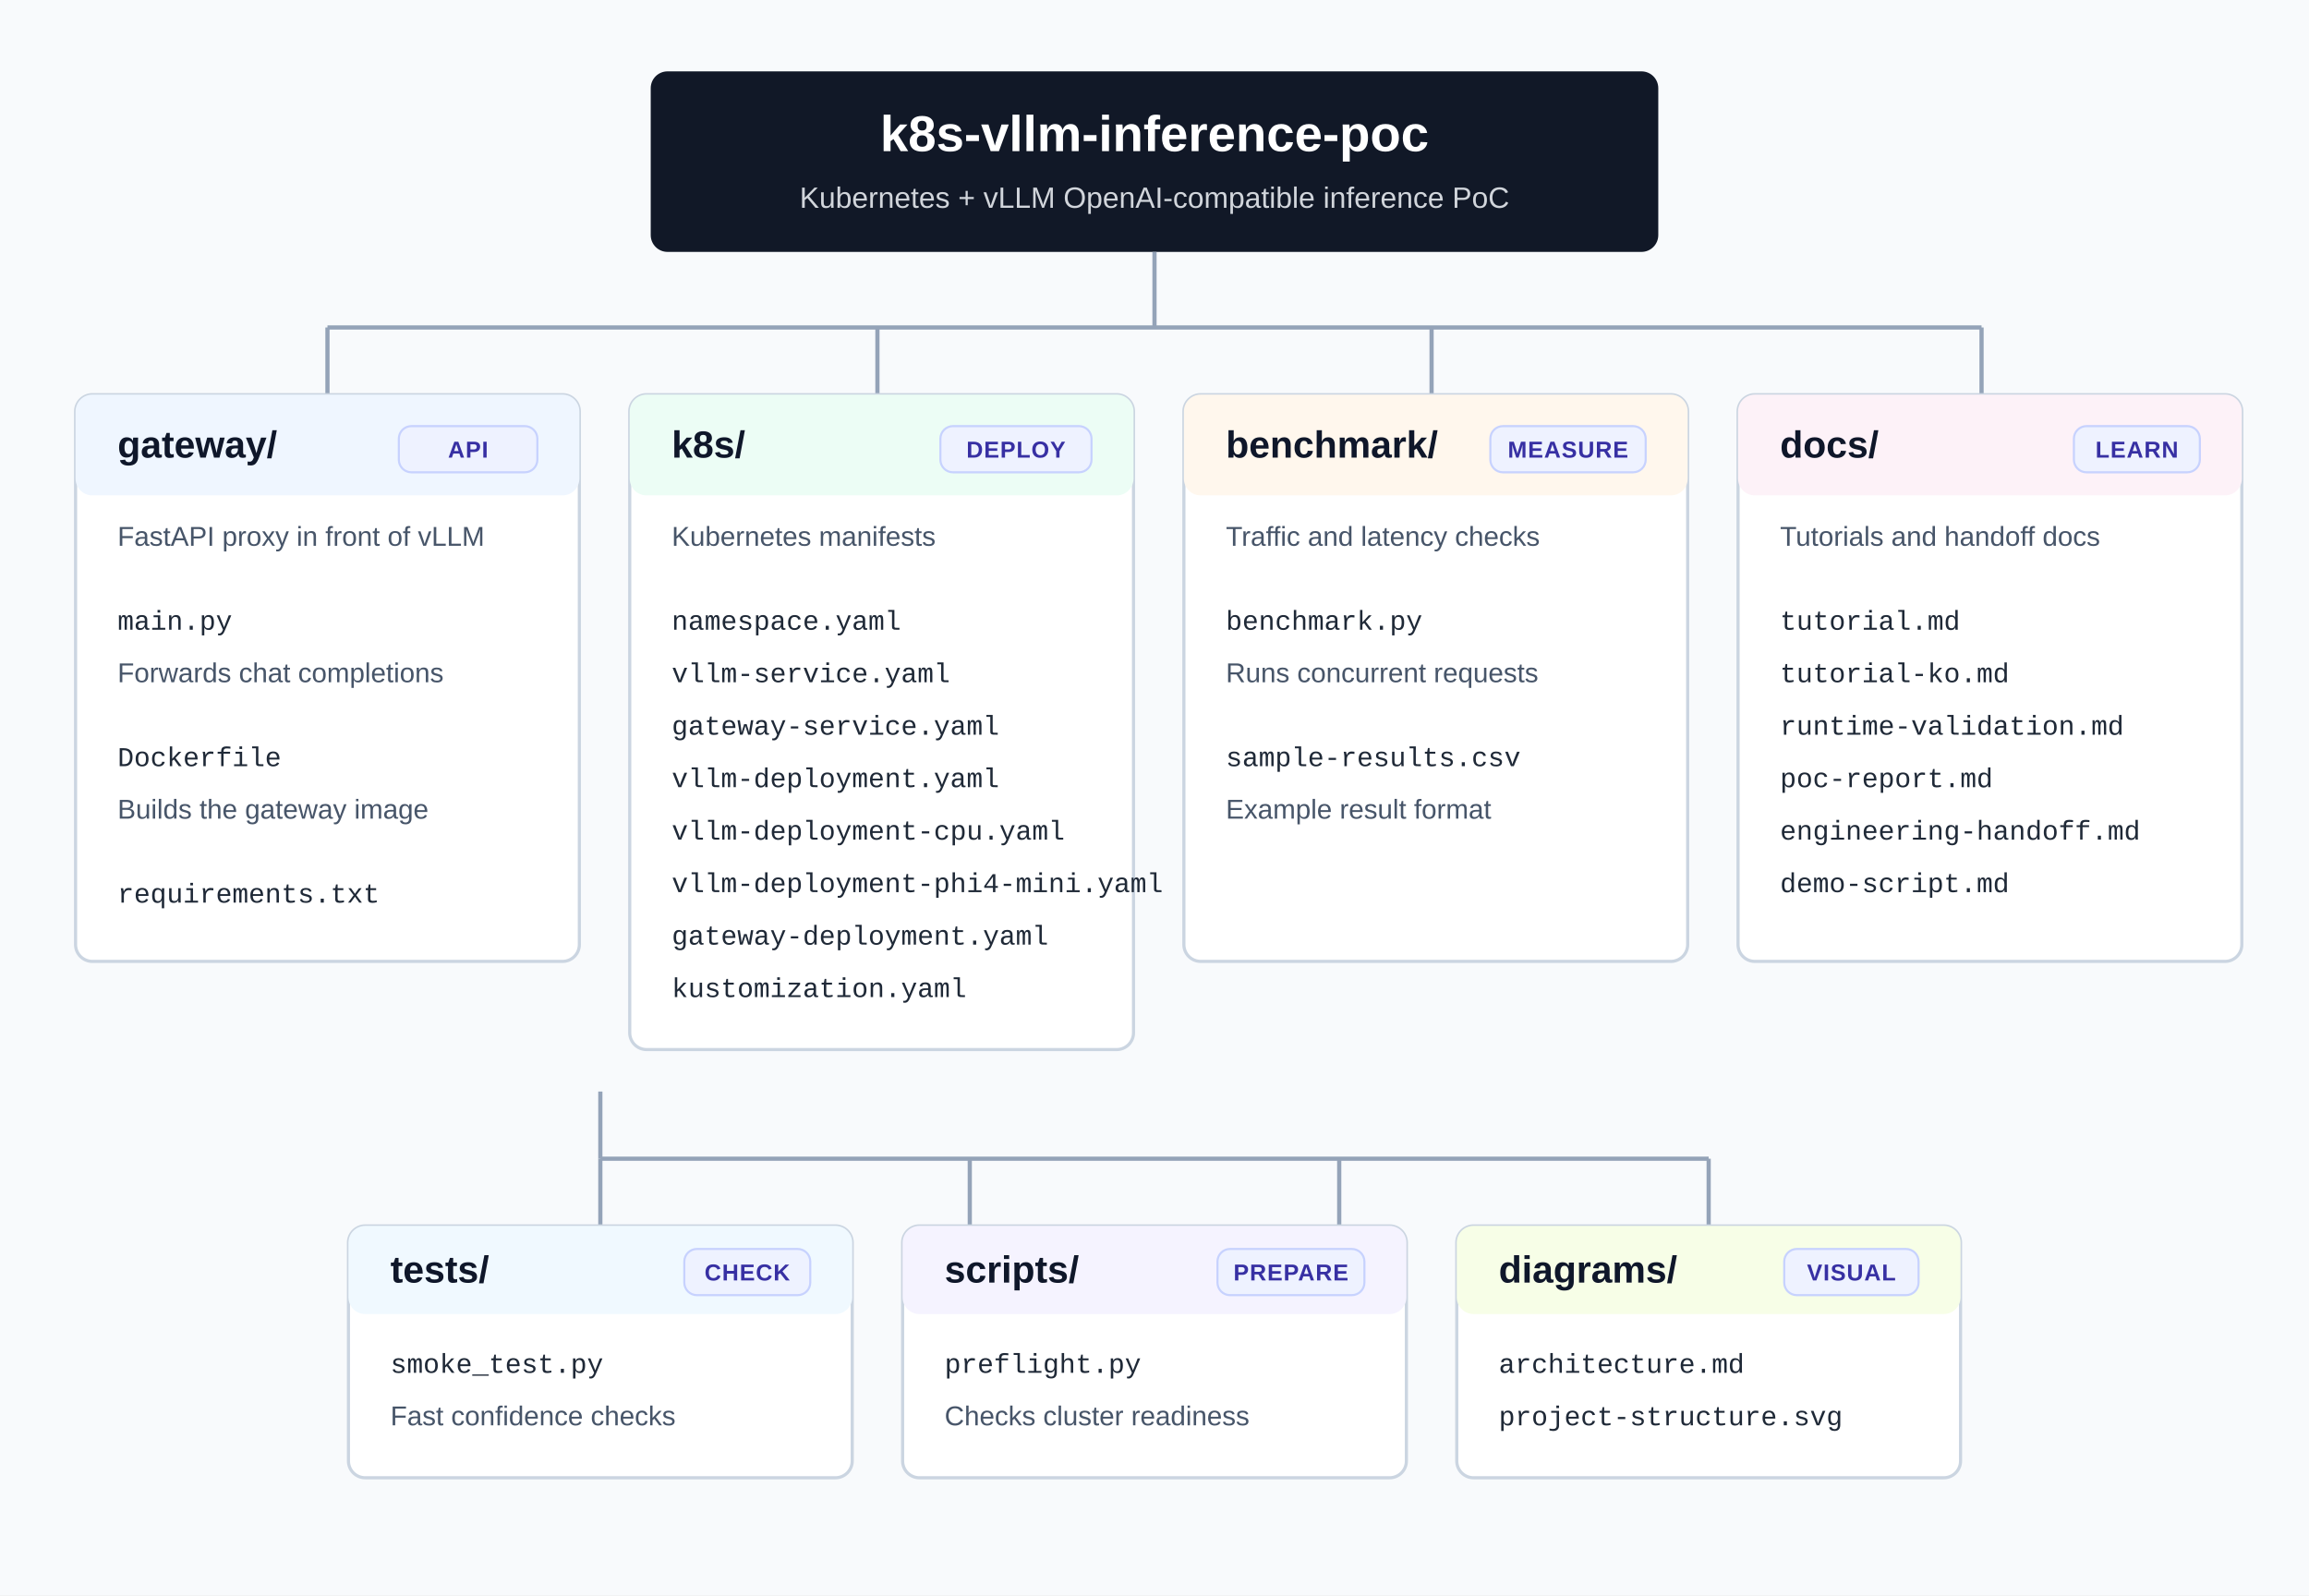
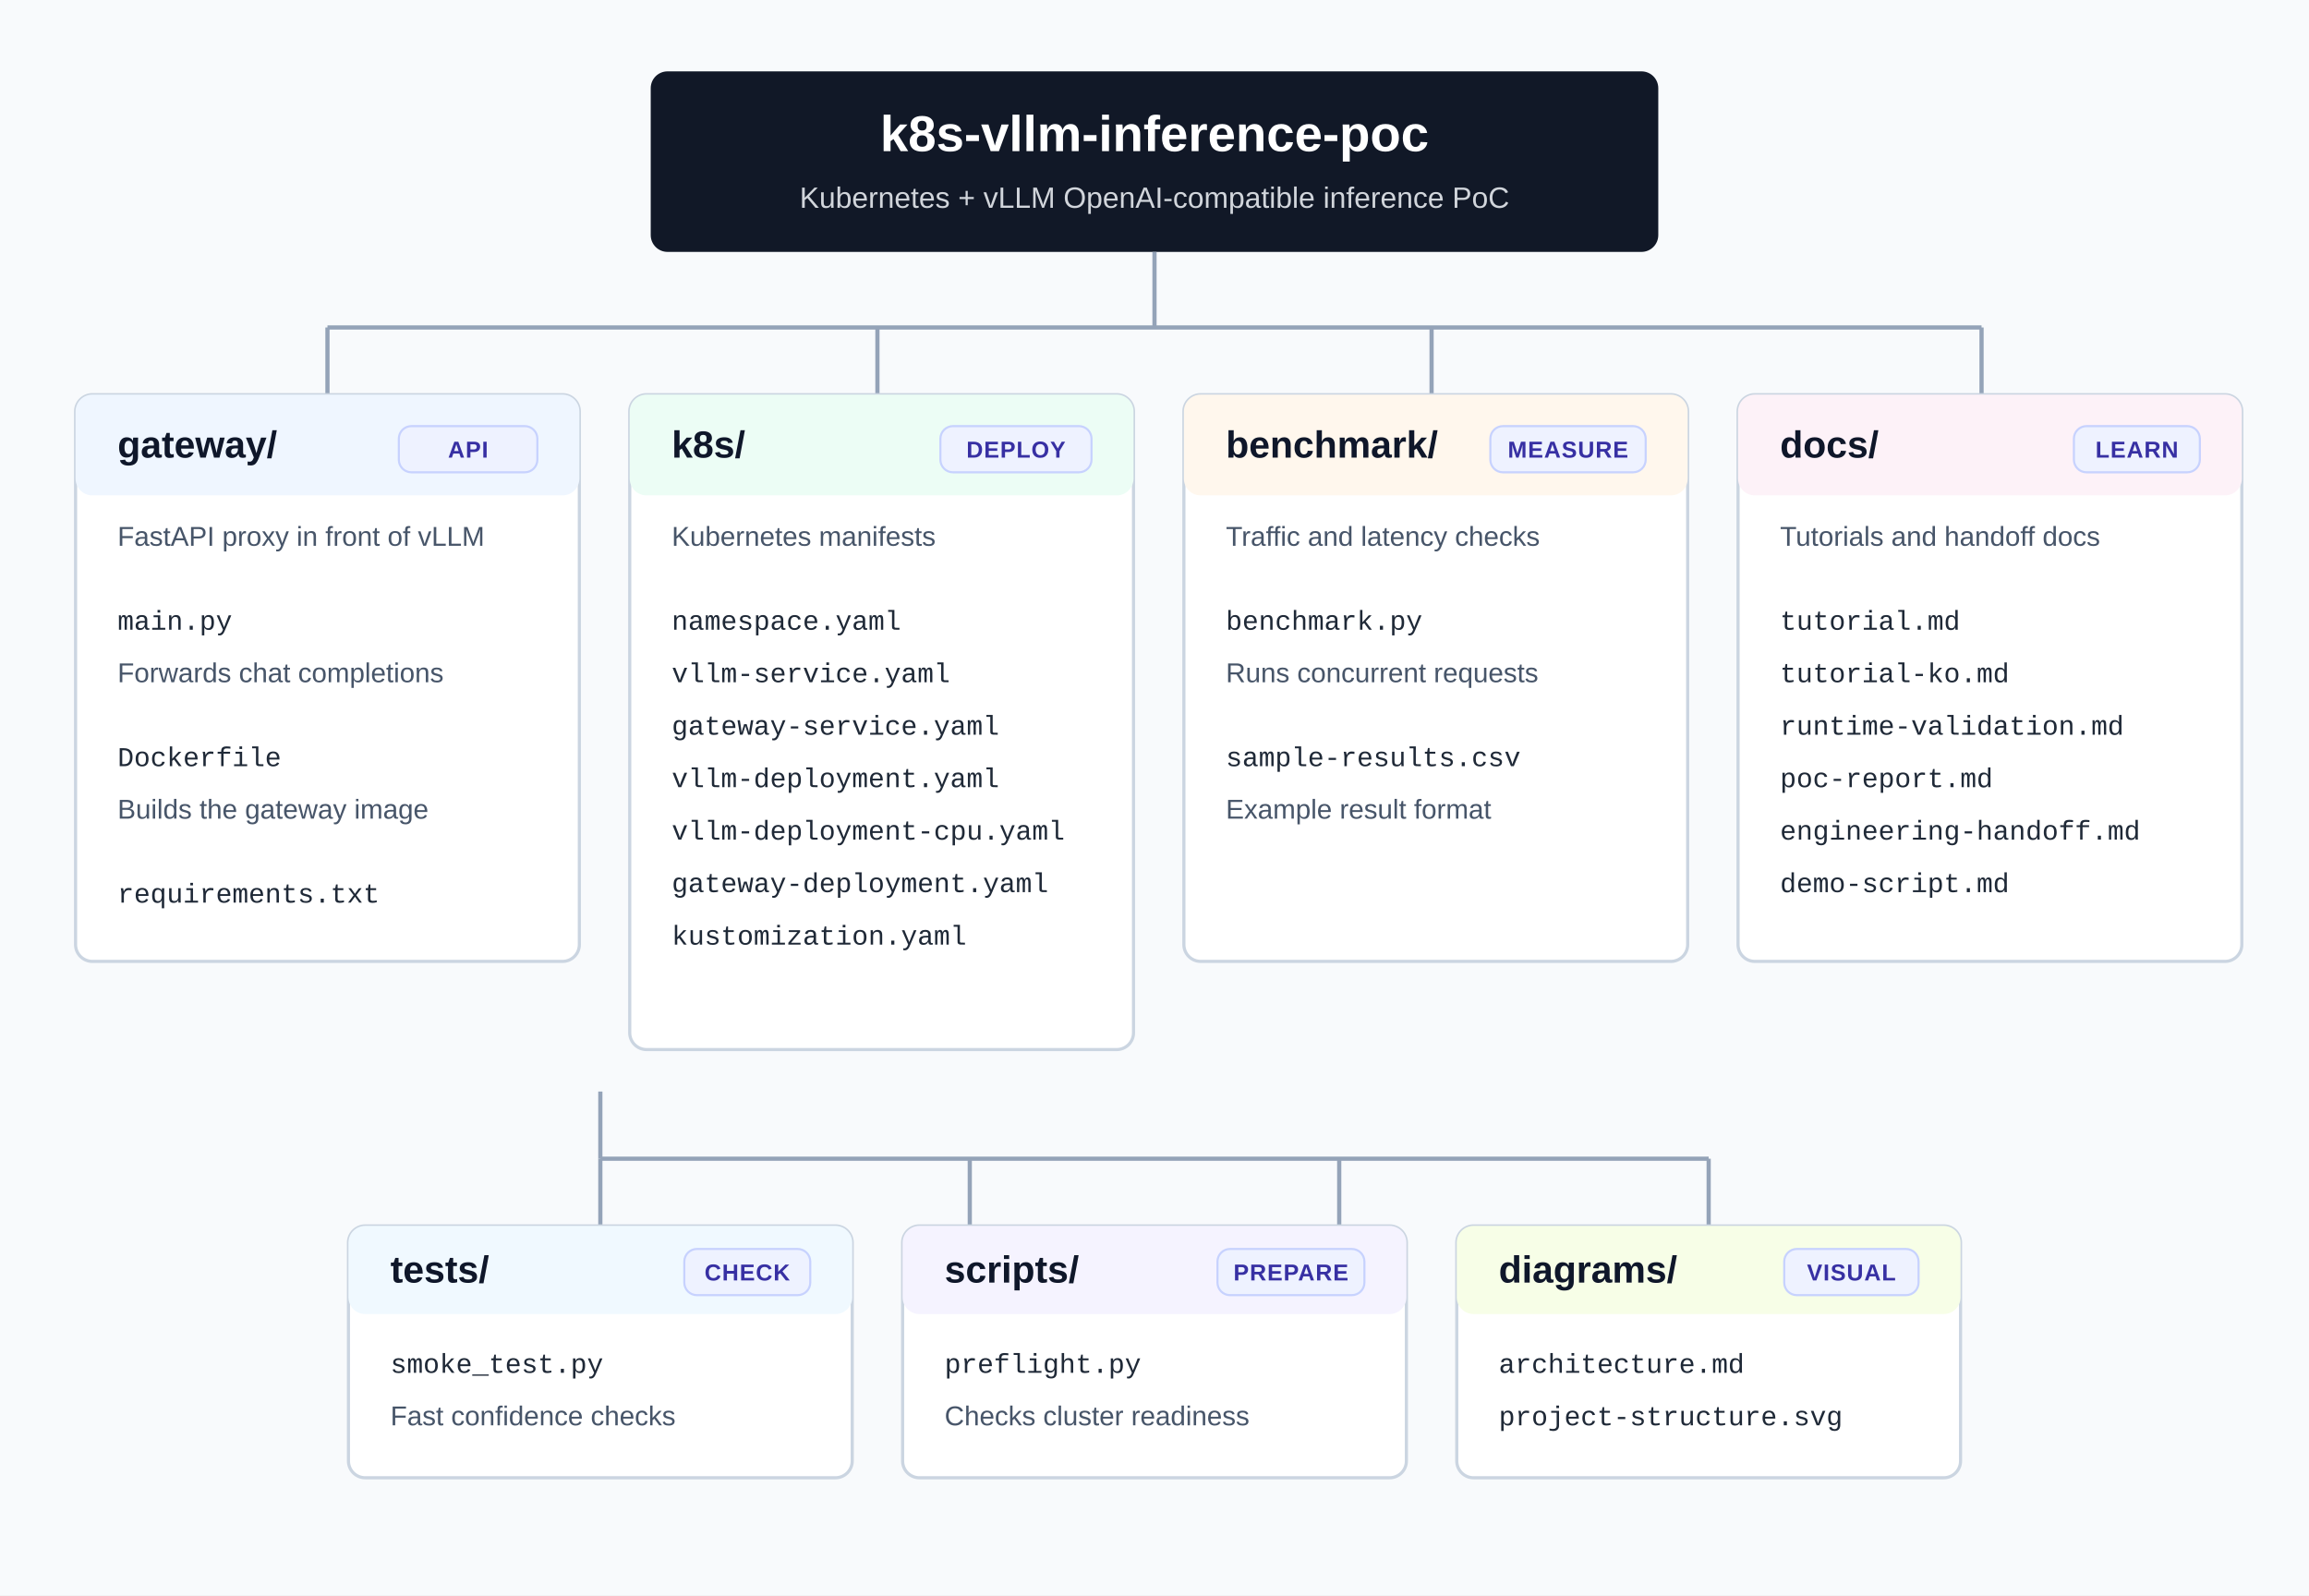
<svg xmlns="http://www.w3.org/2000/svg" width="1100" height="760" viewBox="0 0 1100 760" role="img" aria-labelledby="title desc">
  <defs>
    <style>
      .bg { fill: #f8fafc; }
      .root { fill: #111827; }
      .rootText { fill: #ffffff; font: 700 24px "Segoe UI", Arial, sans-serif; }
      .rootSub { fill: #d1d5db; font: 400 14px "Segoe UI", Arial, sans-serif; }
      .line { stroke: #94a3b8; stroke-width: 2; fill: none; }
      .card { fill: #ffffff; stroke: #cbd5e1; stroke-width: 1.5; rx: 8; }
      .label { fill: #0f172a; font: 700 18px "Segoe UI", Arial, sans-serif; }
      .purpose { fill: #475569; font: 400 13px "Segoe UI", Arial, sans-serif; }
      .file { fill: #1f2937; font: 400 13px "Consolas", "Courier New", monospace; }
      .chip { fill: #eef2ff; stroke: #c7d2fe; stroke-width: 1; rx: 6; }
      .chipText { fill: #3730a3; font: 700 11px "Segoe UI", Arial, sans-serif; letter-spacing: 0.4px; }
      .accentGateway { fill: #eff6ff; }
      .accentK8s { fill: #ecfdf5; }
      .accentBench { fill: #fff7ed; }
      .accentDocs { fill: #fdf2f8; }
      .accentTest { fill: #f0f9ff; }
      .accentScript { fill: #f5f3ff; }
      .accentDiagram { fill: #f7fee7; }
    </style>
  </defs>
  <rect class="bg" width="1100" height="760" />
  <rect x="310" y="34" width="480" height="86" rx="8" class="root" />
  <text x="550" y="72" text-anchor="middle" class="rootText">k8s-vllm-inference-poc</text>
  <text x="550" y="99" text-anchor="middle" class="rootSub">Kubernetes + vLLM OpenAI-compatible inference PoC</text>
  <path d="M550 120 V156" class="line" />
  <path d="M156 156 H944" class="line" />
  <path d="M156 156 V188" class="line" />
  <path d="M418 156 V188" class="line" />
  <path d="M682 156 V188" class="line" />
  <path d="M944 156 V188" class="line" />
  <path d="M286 520 V552" class="line" />
  <path d="M286 552 H814" class="line" />
  <path d="M286 552 V584" class="line" />
  <path d="M462 552 V584" class="line" />
  <path d="M638 552 V584" class="line" />
  <path d="M814 552 V584" class="line" />
  <g transform="translate(36 188)">
    <rect width="240" height="270" class="card" />
    <rect width="240" height="48" rx="8" class="accentGateway" />
    <text x="20" y="30" class="label">gateway/</text>
    <rect x="154" y="15" width="66" height="22" class="chip" />
    <text x="187" y="30" text-anchor="middle" class="chipText">API</text>
    <text x="20" y="72" class="purpose">FastAPI proxy in front of vLLM</text>
    <text x="20" y="112" class="file">main.py</text>
    <text x="20" y="137" class="purpose">Forwards chat completions</text>
    <text x="20" y="177" class="file">Dockerfile</text>
    <text x="20" y="202" class="purpose">Builds the gateway image</text>
    <text x="20" y="242" class="file">requirements.txt</text>
  </g>
  <g transform="translate(300 188)">
    <rect width="240" height="312" class="card" />
    <rect width="240" height="48" rx="8" class="accentK8s" />
    <text x="20" y="30" class="label">k8s/</text>
    <rect x="148" y="15" width="72" height="22" class="chip" />
    <text x="184" y="30" text-anchor="middle" class="chipText">DEPLOY</text>
    <text x="20" y="72" class="purpose">Kubernetes manifests</text>
    <text x="20" y="112" class="file">namespace.yaml</text>
    <text x="20" y="137" class="file">vllm-service.yaml</text>
    <text x="20" y="162" class="file">gateway-service.yaml</text>
    <text x="20" y="187" class="file">vllm-deployment.yaml</text>
    <text x="20" y="212" class="file">vllm-deployment-cpu.yaml</text>
-     <text x="20" y="237" class="file">vllm-deployment-phi4-mini.yaml</text>
-     <text x="20" y="262" class="file">gateway-deployment.yaml</text>
-     <text x="20" y="287" class="file">kustomization.yaml</text>
+     <text x="20" y="237" class="file">gateway-deployment.yaml</text>
+     <text x="20" y="262" class="file">kustomization.yaml</text>
  </g>
  <g transform="translate(564 188)">
    <rect width="240" height="270" class="card" />
    <rect width="240" height="48" rx="8" class="accentBench" />
    <text x="20" y="30" class="label">benchmark/</text>
    <rect x="146" y="15" width="74" height="22" class="chip" />
    <text x="183" y="30" text-anchor="middle" class="chipText">MEASURE</text>
    <text x="20" y="72" class="purpose">Traffic and latency checks</text>
    <text x="20" y="112" class="file">benchmark.py</text>
    <text x="20" y="137" class="purpose">Runs concurrent requests</text>
    <text x="20" y="177" class="file">sample-results.csv</text>
    <text x="20" y="202" class="purpose">Example result format</text>
  </g>
  <g transform="translate(828 188)">
    <rect width="240" height="270" class="card" />
    <rect width="240" height="48" rx="8" class="accentDocs" />
    <text x="20" y="30" class="label">docs/</text>
    <rect x="160" y="15" width="60" height="22" class="chip" />
    <text x="190" y="30" text-anchor="middle" class="chipText">LEARN</text>
    <text x="20" y="72" class="purpose">Tutorials and handoff docs</text>
    <text x="20" y="112" class="file">tutorial.md</text>
    <text x="20" y="137" class="file">tutorial-ko.md</text>
    <text x="20" y="162" class="file">runtime-validation.md</text>
    <text x="20" y="187" class="file">poc-report.md</text>
    <text x="20" y="212" class="file">engineering-handoff.md</text>
    <text x="20" y="237" class="file">demo-script.md</text>
  </g>
  <g transform="translate(166 584)">
    <rect width="240" height="120" class="card" />
    <rect width="240" height="42" rx="8" class="accentTest" />
    <text x="20" y="27" class="label">tests/</text>
    <rect x="160" y="11" width="60" height="22" class="chip" />
    <text x="190" y="26" text-anchor="middle" class="chipText">CHECK</text>
    <text x="20" y="70" class="file">smoke_test.py</text>
    <text x="20" y="95" class="purpose">Fast confidence checks</text>
  </g>
  <g transform="translate(430 584)">
    <rect width="240" height="120" class="card" />
    <rect width="240" height="42" rx="8" class="accentScript" />
    <text x="20" y="27" class="label">scripts/</text>
    <rect x="150" y="11" width="70" height="22" class="chip" />
    <text x="185" y="26" text-anchor="middle" class="chipText">PREPARE</text>
    <text x="20" y="70" class="file">preflight.py</text>
    <text x="20" y="95" class="purpose">Checks cluster readiness</text>
  </g>
  <g transform="translate(694 584)">
    <rect width="240" height="120" class="card" />
    <rect width="240" height="42" rx="8" class="accentDiagram" />
    <text x="20" y="27" class="label">diagrams/</text>
    <rect x="156" y="11" width="64" height="22" class="chip" />
    <text x="188" y="26" text-anchor="middle" class="chipText">VISUAL</text>
    <text x="20" y="70" class="file">architecture.md</text>
    <text x="20" y="95" class="file">project-structure.svg</text>
  </g>
</svg>
